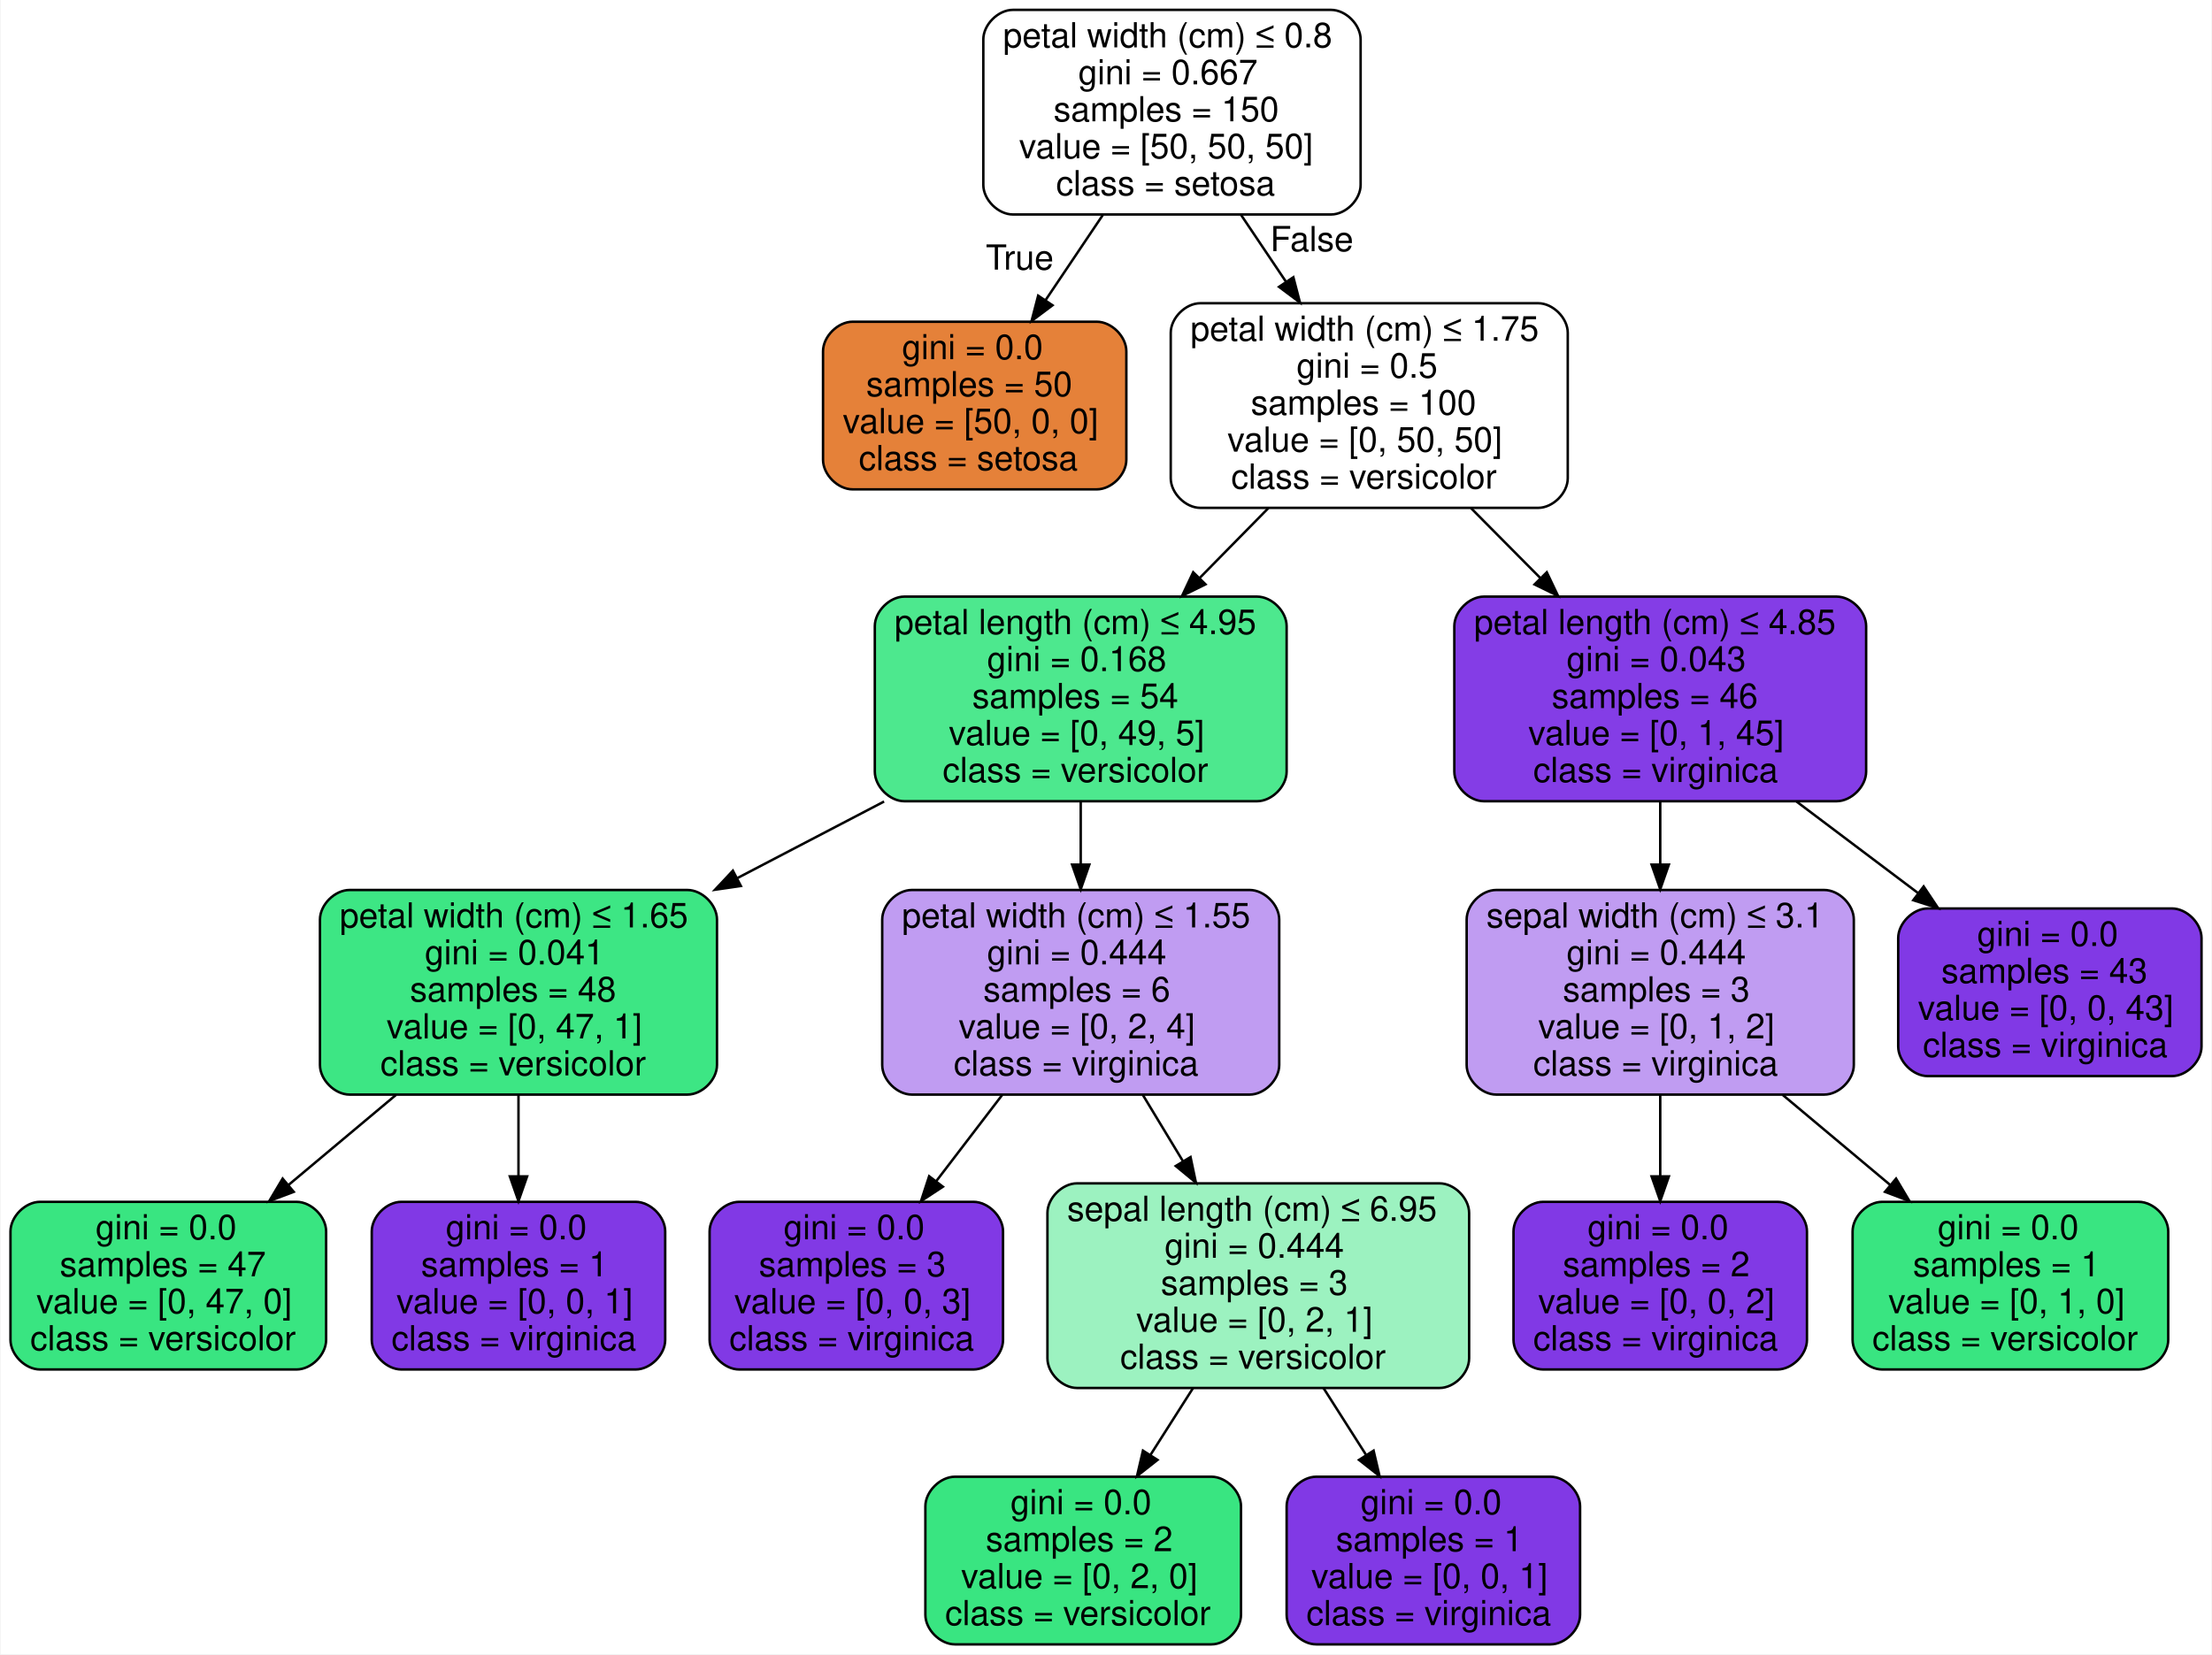
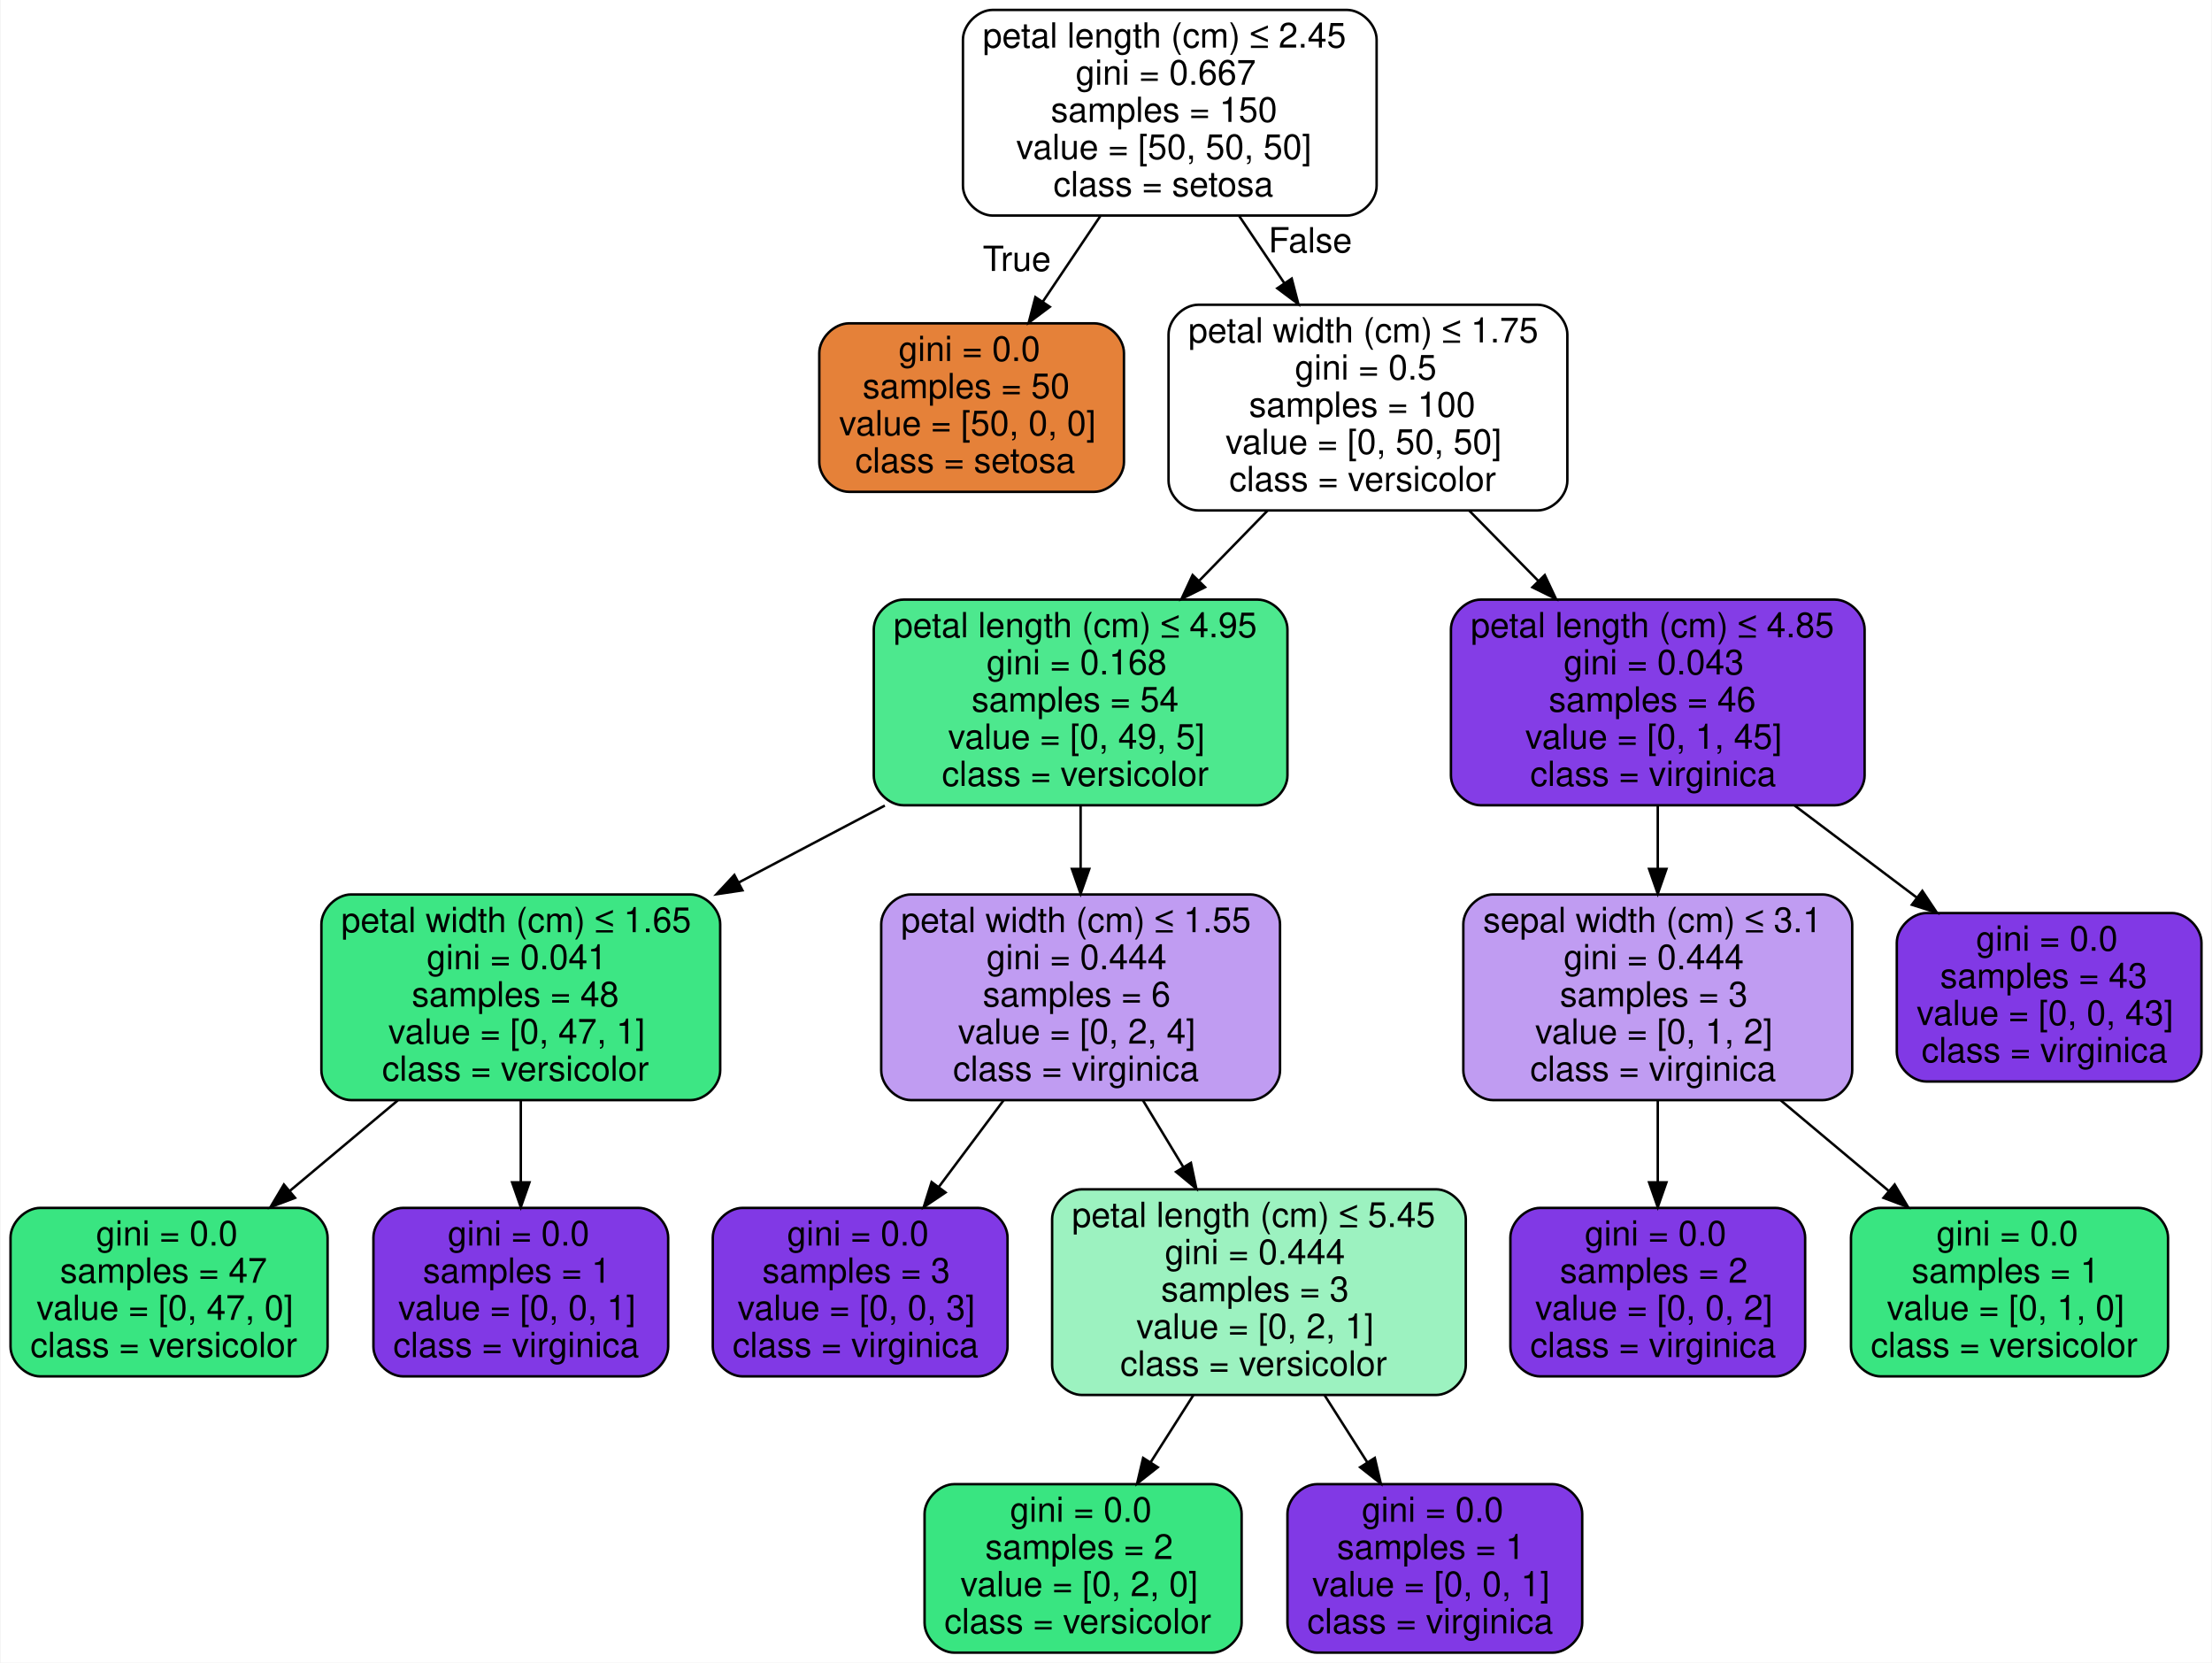
- <svg xmlns="http://www.w3.org/2000/svg" width="897pt" height="671pt" viewBox="0.00 0.00 896.50 671.00">
+ <svg xmlns="http://www.w3.org/2000/svg" width="893pt" height="671pt" viewBox="0.00 0.00 892.50 671.00">
  <g id="graph0" class="graph" transform="scale(1 1) rotate(0) translate(4 667)">
-     <polygon fill="#ffffff" stroke="transparent" points="-4,4 -4,-667 892.5,-667 892.5,4 -4,4" />
+     <polygon fill="#ffffff" stroke="transparent" points="-4,4 -4,-667 888.5,-667 888.5,4 -4,4" />
    <g id="node1" class="node">
-       <path fill="#ffffff" stroke="#000000" d="M535.5,-663C535.5,-663 406.5,-663 406.5,-663 400.5,-663 394.5,-657 394.5,-651 394.5,-651 394.5,-592 394.5,-592 394.5,-586 400.5,-580 406.5,-580 406.5,-580 535.5,-580 535.5,-580 541.5,-580 547.5,-586 547.5,-592 547.5,-592 547.5,-651 547.5,-651 547.5,-657 541.5,-663 535.5,-663" />
-       <text text-anchor="start" x="402.5" y="-647.8" font-family="Helvetica,sans-Serif" font-size="14.00" fill="#000000">petal width (cm) ≤ 0.8</text>
-       <text text-anchor="start" x="433" y="-632.8" font-family="Helvetica,sans-Serif" font-size="14.00" fill="#000000">gini = 0.667</text>
-       <text text-anchor="start" x="423" y="-617.8" font-family="Helvetica,sans-Serif" font-size="14.00" fill="#000000">samples = 150</text>
-       <text text-anchor="start" x="409" y="-602.8" font-family="Helvetica,sans-Serif" font-size="14.00" fill="#000000">value = [50, 50, 50]</text>
-       <text text-anchor="start" x="424" y="-587.8" font-family="Helvetica,sans-Serif" font-size="14.00" fill="#000000">class = setosa</text>
+       <path fill="#ffffff" stroke="#000000" d="M539.5,-663C539.5,-663 396.5,-663 396.5,-663 390.5,-663 384.5,-657 384.5,-651 384.5,-651 384.5,-592 384.5,-592 384.5,-586 390.5,-580 396.5,-580 396.5,-580 539.5,-580 539.5,-580 545.5,-580 551.5,-586 551.5,-592 551.5,-592 551.5,-651 551.5,-651 551.5,-657 545.5,-663 539.5,-663" />
+       <text text-anchor="start" x="392.5" y="-647.8" font-family="Helvetica,sans-Serif" font-size="14.00" fill="#000000">petal length (cm) ≤ 2.45</text>
+       <text text-anchor="start" x="430" y="-632.8" font-family="Helvetica,sans-Serif" font-size="14.00" fill="#000000">gini = 0.667</text>
+       <text text-anchor="start" x="420" y="-617.8" font-family="Helvetica,sans-Serif" font-size="14.00" fill="#000000">samples = 150</text>
+       <text text-anchor="start" x="406" y="-602.8" font-family="Helvetica,sans-Serif" font-size="14.00" fill="#000000">value = [50, 50, 50]</text>
+       <text text-anchor="start" x="421" y="-587.8" font-family="Helvetica,sans-Serif" font-size="14.00" fill="#000000">class = setosa</text>
    </g>
    <g id="node2" class="node">
-       <path fill="#e58139" stroke="#000000" d="M440.5,-536.5C440.5,-536.5 341.5,-536.5 341.5,-536.5 335.5,-536.5 329.5,-530.5 329.5,-524.5 329.5,-524.5 329.5,-480.5 329.5,-480.5 329.5,-474.5 335.5,-468.5 341.5,-468.5 341.5,-468.5 440.5,-468.5 440.5,-468.5 446.5,-468.5 452.5,-474.5 452.5,-480.5 452.5,-480.5 452.5,-524.5 452.5,-524.5 452.5,-530.5 446.5,-536.5 440.5,-536.5" />
-       <text text-anchor="start" x="361.5" y="-521.3" font-family="Helvetica,sans-Serif" font-size="14.00" fill="#000000">gini = 0.0</text>
-       <text text-anchor="start" x="347" y="-506.3" font-family="Helvetica,sans-Serif" font-size="14.00" fill="#000000">samples = 50</text>
-       <text text-anchor="start" x="337.5" y="-491.3" font-family="Helvetica,sans-Serif" font-size="14.00" fill="#000000">value = [50, 0, 0]</text>
-       <text text-anchor="start" x="344" y="-476.3" font-family="Helvetica,sans-Serif" font-size="14.00" fill="#000000">class = setosa</text>
+       <path fill="#e58139" stroke="#000000" d="M437.5,-536.5C437.5,-536.5 338.5,-536.5 338.5,-536.5 332.5,-536.5 326.5,-530.5 326.5,-524.5 326.5,-524.5 326.5,-480.5 326.5,-480.5 326.5,-474.5 332.5,-468.5 338.5,-468.5 338.5,-468.5 437.5,-468.5 437.5,-468.5 443.5,-468.5 449.5,-474.5 449.5,-480.5 449.5,-480.5 449.5,-524.5 449.5,-524.5 449.5,-530.5 443.5,-536.5 437.5,-536.5" />
+       <text text-anchor="start" x="358.5" y="-521.3" font-family="Helvetica,sans-Serif" font-size="14.00" fill="#000000">gini = 0.0</text>
+       <text text-anchor="start" x="344" y="-506.3" font-family="Helvetica,sans-Serif" font-size="14.00" fill="#000000">samples = 50</text>
+       <text text-anchor="start" x="334.5" y="-491.3" font-family="Helvetica,sans-Serif" font-size="14.00" fill="#000000">value = [50, 0, 0]</text>
+       <text text-anchor="start" x="341" y="-476.3" font-family="Helvetica,sans-Serif" font-size="14.00" fill="#000000">class = setosa</text>
    </g>
    <g id="edge1" class="edge">
-       <path fill="none" stroke="#000000" d="M443.02,-579.88C435.48,-568.664 427.311,-556.513 419.731,-545.237" />
-       <polygon fill="#000000" stroke="#000000" points="422.553,-543.161 414.069,-536.815 416.743,-547.067 422.553,-543.161" />
-       <text text-anchor="middle" x="409.261" y="-557.648" font-family="Helvetica,sans-Serif" font-size="14.00" fill="#000000">True</text>
+       <path fill="none" stroke="#000000" d="M440.02,-579.88C432.48,-568.664 424.311,-556.513 416.731,-545.237" />
+       <polygon fill="#000000" stroke="#000000" points="419.553,-543.161 411.069,-536.815 413.743,-547.067 419.553,-543.161" />
+       <text text-anchor="middle" x="406.261" y="-557.648" font-family="Helvetica,sans-Serif" font-size="14.00" fill="#000000">True</text>
    </g>
    <g id="node3" class="node">
-       <path fill="#ffffff" stroke="#000000" d="M619.5,-544C619.5,-544 482.5,-544 482.5,-544 476.5,-544 470.5,-538 470.5,-532 470.5,-532 470.5,-473 470.5,-473 470.5,-467 476.5,-461 482.5,-461 482.5,-461 619.5,-461 619.5,-461 625.5,-461 631.5,-467 631.5,-473 631.5,-473 631.5,-532 631.5,-532 631.5,-538 625.5,-544 619.5,-544" />
-       <text text-anchor="start" x="478.5" y="-528.8" font-family="Helvetica,sans-Serif" font-size="14.00" fill="#000000">petal width (cm) ≤ 1.75</text>
-       <text text-anchor="start" x="521.5" y="-513.8" font-family="Helvetica,sans-Serif" font-size="14.00" fill="#000000">gini = 0.5</text>
-       <text text-anchor="start" x="503" y="-498.8" font-family="Helvetica,sans-Serif" font-size="14.00" fill="#000000">samples = 100</text>
-       <text text-anchor="start" x="493.5" y="-483.8" font-family="Helvetica,sans-Serif" font-size="14.00" fill="#000000">value = [0, 50, 50]</text>
-       <text text-anchor="start" x="495" y="-468.8" font-family="Helvetica,sans-Serif" font-size="14.00" fill="#000000">class = versicolor</text>
+       <path fill="#ffffff" stroke="#000000" d="M616.5,-544C616.5,-544 479.5,-544 479.5,-544 473.5,-544 467.5,-538 467.5,-532 467.5,-532 467.5,-473 467.5,-473 467.5,-467 473.5,-461 479.5,-461 479.5,-461 616.5,-461 616.5,-461 622.5,-461 628.5,-467 628.5,-473 628.5,-473 628.5,-532 628.5,-532 628.5,-538 622.5,-544 616.5,-544" />
+       <text text-anchor="start" x="475.5" y="-528.8" font-family="Helvetica,sans-Serif" font-size="14.00" fill="#000000">petal width (cm) ≤ 1.75</text>
+       <text text-anchor="start" x="518.5" y="-513.8" font-family="Helvetica,sans-Serif" font-size="14.00" fill="#000000">gini = 0.5</text>
+       <text text-anchor="start" x="500" y="-498.8" font-family="Helvetica,sans-Serif" font-size="14.00" fill="#000000">samples = 100</text>
+       <text text-anchor="start" x="490.5" y="-483.8" font-family="Helvetica,sans-Serif" font-size="14.00" fill="#000000">value = [0, 50, 50]</text>
+       <text text-anchor="start" x="492" y="-468.8" font-family="Helvetica,sans-Serif" font-size="14.00" fill="#000000">class = versicolor</text>
    </g>
    <g id="edge2" class="edge">
-       <path fill="none" stroke="#000000" d="M498.98,-579.88C504.853,-571.143 511.107,-561.84 517.168,-552.825" />
-       <polygon fill="#000000" stroke="#000000" points="520.226,-554.55 522.9,-544.298 514.417,-550.644 520.226,-554.55" />
-       <text text-anchor="middle" x="527.708" y="-565.131" font-family="Helvetica,sans-Serif" font-size="14.00" fill="#000000">False</text>
+       <path fill="none" stroke="#000000" d="M495.98,-579.88C501.853,-571.143 508.107,-561.84 514.168,-552.825" />
+       <polygon fill="#000000" stroke="#000000" points="517.226,-554.55 519.9,-544.298 511.417,-550.644 517.226,-554.55" />
+       <text text-anchor="middle" x="524.708" y="-565.131" font-family="Helvetica,sans-Serif" font-size="14.00" fill="#000000">False</text>
    </g>
    <g id="node4" class="node">
-       <path fill="#4de88e" stroke="#000000" d="M505.5,-425C505.5,-425 362.5,-425 362.5,-425 356.5,-425 350.5,-419 350.5,-413 350.5,-413 350.5,-354 350.5,-354 350.5,-348 356.5,-342 362.5,-342 362.5,-342 505.5,-342 505.5,-342 511.5,-342 517.5,-348 517.5,-354 517.5,-354 517.5,-413 517.5,-413 517.5,-419 511.5,-425 505.5,-425" />
-       <text text-anchor="start" x="358.5" y="-409.8" font-family="Helvetica,sans-Serif" font-size="14.00" fill="#000000">petal length (cm) ≤ 4.95</text>
-       <text text-anchor="start" x="396" y="-394.8" font-family="Helvetica,sans-Serif" font-size="14.00" fill="#000000">gini = 0.168</text>
-       <text text-anchor="start" x="390" y="-379.8" font-family="Helvetica,sans-Serif" font-size="14.00" fill="#000000">samples = 54</text>
-       <text text-anchor="start" x="380.5" y="-364.8" font-family="Helvetica,sans-Serif" font-size="14.00" fill="#000000">value = [0, 49, 5]</text>
-       <text text-anchor="start" x="378" y="-349.8" font-family="Helvetica,sans-Serif" font-size="14.00" fill="#000000">class = versicolor</text>
+       <path fill="#4de88e" stroke="#000000" d="M503.5,-425C503.5,-425 360.5,-425 360.5,-425 354.5,-425 348.5,-419 348.5,-413 348.5,-413 348.5,-354 348.5,-354 348.5,-348 354.5,-342 360.5,-342 360.5,-342 503.5,-342 503.5,-342 509.5,-342 515.5,-348 515.5,-354 515.5,-354 515.5,-413 515.5,-413 515.5,-419 509.5,-425 503.5,-425" />
+       <text text-anchor="start" x="356.5" y="-409.8" font-family="Helvetica,sans-Serif" font-size="14.00" fill="#000000">petal length (cm) ≤ 4.95</text>
+       <text text-anchor="start" x="394" y="-394.8" font-family="Helvetica,sans-Serif" font-size="14.00" fill="#000000">gini = 0.168</text>
+       <text text-anchor="start" x="388" y="-379.8" font-family="Helvetica,sans-Serif" font-size="14.00" fill="#000000">samples = 54</text>
+       <text text-anchor="start" x="378.5" y="-364.8" font-family="Helvetica,sans-Serif" font-size="14.00" fill="#000000">value = [0, 49, 5]</text>
+       <text text-anchor="start" x="376" y="-349.8" font-family="Helvetica,sans-Serif" font-size="14.00" fill="#000000">class = versicolor</text>
    </g>
    <g id="edge3" class="edge">
-       <path fill="none" stroke="#000000" d="M510.079,-460.88C501.047,-451.693 491.399,-441.88 482.111,-432.434" />
-       <polygon fill="#000000" stroke="#000000" points="484.602,-429.975 475.096,-425.298 479.611,-434.883 484.602,-429.975" />
+       <path fill="none" stroke="#000000" d="M507.429,-460.88C498.562,-451.783 489.096,-442.072 479.971,-432.712" />
+       <polygon fill="#000000" stroke="#000000" points="482.231,-430.016 472.744,-425.298 477.218,-434.902 482.231,-430.016" />
    </g>
    <g id="node13" class="node">
-       <path fill="#843de6" stroke="#000000" d="M740.5,-425C740.5,-425 597.5,-425 597.5,-425 591.5,-425 585.5,-419 585.5,-413 585.5,-413 585.5,-354 585.5,-354 585.5,-348 591.5,-342 597.5,-342 597.5,-342 740.5,-342 740.5,-342 746.5,-342 752.5,-348 752.5,-354 752.5,-354 752.5,-413 752.5,-413 752.5,-419 746.5,-425 740.5,-425" />
-       <text text-anchor="start" x="593.5" y="-409.8" font-family="Helvetica,sans-Serif" font-size="14.00" fill="#000000">petal length (cm) ≤ 4.85</text>
-       <text text-anchor="start" x="631" y="-394.8" font-family="Helvetica,sans-Serif" font-size="14.00" fill="#000000">gini = 0.043</text>
-       <text text-anchor="start" x="625" y="-379.8" font-family="Helvetica,sans-Serif" font-size="14.00" fill="#000000">samples = 46</text>
-       <text text-anchor="start" x="615.5" y="-364.8" font-family="Helvetica,sans-Serif" font-size="14.00" fill="#000000">value = [0, 1, 45]</text>
-       <text text-anchor="start" x="617.5" y="-349.8" font-family="Helvetica,sans-Serif" font-size="14.00" fill="#000000">class = virginica</text>
+       <path fill="#843de6" stroke="#000000" d="M736.5,-425C736.5,-425 593.5,-425 593.5,-425 587.5,-425 581.5,-419 581.5,-413 581.5,-413 581.5,-354 581.5,-354 581.5,-348 587.5,-342 593.5,-342 593.5,-342 736.5,-342 736.5,-342 742.5,-342 748.5,-348 748.5,-354 748.5,-354 748.5,-413 748.5,-413 748.5,-419 742.5,-425 736.5,-425" />
+       <text text-anchor="start" x="589.5" y="-409.8" font-family="Helvetica,sans-Serif" font-size="14.00" fill="#000000">petal length (cm) ≤ 4.85</text>
+       <text text-anchor="start" x="627" y="-394.8" font-family="Helvetica,sans-Serif" font-size="14.00" fill="#000000">gini = 0.043</text>
+       <text text-anchor="start" x="621" y="-379.8" font-family="Helvetica,sans-Serif" font-size="14.00" fill="#000000">samples = 46</text>
+       <text text-anchor="start" x="611.5" y="-364.8" font-family="Helvetica,sans-Serif" font-size="14.00" fill="#000000">value = [0, 1, 45]</text>
+       <text text-anchor="start" x="613.5" y="-349.8" font-family="Helvetica,sans-Serif" font-size="14.00" fill="#000000">class = virginica</text>
    </g>
    <g id="edge12" class="edge">
-       <path fill="none" stroke="#000000" d="M592.271,-460.88C601.38,-451.693 611.111,-441.88 620.478,-432.434" />
-       <polygon fill="#000000" stroke="#000000" points="622.997,-434.863 627.553,-425.298 618.027,-429.935 622.997,-434.863" />
+       <path fill="none" stroke="#000000" d="M588.921,-460.88C597.953,-451.693 607.601,-441.88 616.889,-432.434" />
+       <polygon fill="#000000" stroke="#000000" points="619.389,-434.883 623.904,-425.298 614.398,-429.975 619.389,-434.883" />
    </g>
    <g id="node5" class="node">
      <path fill="#3de684" stroke="#000000" d="M274.5,-306C274.5,-306 137.5,-306 137.5,-306 131.5,-306 125.5,-300 125.5,-294 125.5,-294 125.5,-235 125.5,-235 125.5,-229 131.5,-223 137.5,-223 137.5,-223 274.5,-223 274.5,-223 280.5,-223 286.5,-229 286.5,-235 286.5,-235 286.5,-294 286.5,-294 286.5,-300 280.5,-306 274.5,-306" />
      <text text-anchor="start" x="133.5" y="-290.8" font-family="Helvetica,sans-Serif" font-size="14.00" fill="#000000">petal width (cm) ≤ 1.65</text>
      <text text-anchor="start" x="168" y="-275.8" font-family="Helvetica,sans-Serif" font-size="14.00" fill="#000000">gini = 0.041</text>
      <text text-anchor="start" x="162" y="-260.8" font-family="Helvetica,sans-Serif" font-size="14.00" fill="#000000">samples = 48</text>
      <text text-anchor="start" x="152.5" y="-245.8" font-family="Helvetica,sans-Serif" font-size="14.00" fill="#000000">value = [0, 47, 1]</text>
      <text text-anchor="start" x="150" y="-230.8" font-family="Helvetica,sans-Serif" font-size="14.00" fill="#000000">class = versicolor</text>
    </g>
    <g id="edge4" class="edge">
-       <path fill="none" stroke="#000000" d="M354.257,-341.88C334.991,-331.824 314.287,-321.018 294.641,-310.764" />
-       <polygon fill="#000000" stroke="#000000" points="296.183,-307.621 285.698,-306.097 292.944,-313.827 296.183,-307.621" />
+       <path fill="none" stroke="#000000" d="M352.956,-341.88C333.86,-331.824 313.337,-321.018 293.864,-310.764" />
+       <polygon fill="#000000" stroke="#000000" points="295.478,-307.659 284.999,-306.097 292.217,-313.853 295.478,-307.659" />
    </g>
    <g id="node8" class="node">
-       <path fill="#c09cf2" stroke="#000000" d="M502.5,-306C502.5,-306 365.5,-306 365.5,-306 359.5,-306 353.5,-300 353.5,-294 353.5,-294 353.5,-235 353.5,-235 353.5,-229 359.5,-223 365.5,-223 365.5,-223 502.5,-223 502.5,-223 508.5,-223 514.5,-229 514.5,-235 514.5,-235 514.5,-294 514.5,-294 514.5,-300 508.5,-306 502.5,-306" />
-       <text text-anchor="start" x="361.5" y="-290.8" font-family="Helvetica,sans-Serif" font-size="14.00" fill="#000000">petal width (cm) ≤ 1.55</text>
-       <text text-anchor="start" x="396" y="-275.8" font-family="Helvetica,sans-Serif" font-size="14.00" fill="#000000">gini = 0.444</text>
-       <text text-anchor="start" x="394.5" y="-260.8" font-family="Helvetica,sans-Serif" font-size="14.00" fill="#000000">samples = 6</text>
-       <text text-anchor="start" x="384.5" y="-245.8" font-family="Helvetica,sans-Serif" font-size="14.00" fill="#000000">value = [0, 2, 4]</text>
-       <text text-anchor="start" x="382.5" y="-230.8" font-family="Helvetica,sans-Serif" font-size="14.00" fill="#000000">class = virginica</text>
+       <path fill="#c09cf2" stroke="#000000" d="M500.5,-306C500.5,-306 363.5,-306 363.5,-306 357.5,-306 351.5,-300 351.5,-294 351.5,-294 351.5,-235 351.5,-235 351.5,-229 357.5,-223 363.5,-223 363.5,-223 500.5,-223 500.5,-223 506.5,-223 512.5,-229 512.5,-235 512.5,-235 512.5,-294 512.5,-294 512.5,-300 506.5,-306 500.5,-306" />
+       <text text-anchor="start" x="359.5" y="-290.8" font-family="Helvetica,sans-Serif" font-size="14.00" fill="#000000">petal width (cm) ≤ 1.55</text>
+       <text text-anchor="start" x="394" y="-275.8" font-family="Helvetica,sans-Serif" font-size="14.00" fill="#000000">gini = 0.444</text>
+       <text text-anchor="start" x="392.5" y="-260.8" font-family="Helvetica,sans-Serif" font-size="14.00" fill="#000000">samples = 6</text>
+       <text text-anchor="start" x="382.5" y="-245.8" font-family="Helvetica,sans-Serif" font-size="14.00" fill="#000000">value = [0, 2, 4]</text>
+       <text text-anchor="start" x="380.5" y="-230.8" font-family="Helvetica,sans-Serif" font-size="14.00" fill="#000000">class = virginica</text>
    </g>
    <g id="edge7" class="edge">
-       <path fill="none" stroke="#000000" d="M434,-341.88C434,-333.684 434,-324.989 434,-316.501" />
-       <polygon fill="#000000" stroke="#000000" points="437.5,-316.298 434,-306.298 430.5,-316.298 437.5,-316.298" />
+       <path fill="none" stroke="#000000" d="M432,-341.88C432,-333.684 432,-324.989 432,-316.501" />
+       <polygon fill="#000000" stroke="#000000" points="435.5,-316.298 432,-306.298 428.5,-316.298 435.5,-316.298" />
    </g>
    <g id="node6" class="node">
      <path fill="#39e581" stroke="#000000" d="M116,-179.5C116,-179.5 12,-179.5 12,-179.5 6,-179.5 0,-173.5 0,-167.5 0,-167.5 0,-123.5 0,-123.5 0,-117.5 6,-111.5 12,-111.5 12,-111.5 116,-111.5 116,-111.5 122,-111.5 128,-117.5 128,-123.5 128,-123.5 128,-167.5 128,-167.5 128,-173.5 122,-179.5 116,-179.5" />
      <text text-anchor="start" x="34.5" y="-164.3" font-family="Helvetica,sans-Serif" font-size="14.00" fill="#000000">gini = 0.0</text>
      <text text-anchor="start" x="20" y="-149.3" font-family="Helvetica,sans-Serif" font-size="14.00" fill="#000000">samples = 47</text>
      <text text-anchor="start" x="10.5" y="-134.3" font-family="Helvetica,sans-Serif" font-size="14.00" fill="#000000">value = [0, 47, 0]</text>
      <text text-anchor="start" x="8" y="-119.3" font-family="Helvetica,sans-Serif" font-size="14.00" fill="#000000">class = versicolor</text>
    </g>
    <g id="edge5" class="edge">
      <path fill="none" stroke="#000000" d="M156.335,-222.88C142.164,-211.004 126.743,-198.08 112.634,-186.257" />
      <polygon fill="#000000" stroke="#000000" points="114.86,-183.555 104.947,-179.815 110.364,-188.921 114.86,-183.555" />
    </g>
    <g id="node7" class="node">
      <path fill="#8139e5" stroke="#000000" d="M253.5,-179.5C253.5,-179.5 158.5,-179.5 158.5,-179.5 152.5,-179.5 146.5,-173.5 146.5,-167.5 146.5,-167.5 146.5,-123.5 146.5,-123.5 146.5,-117.5 152.5,-111.5 158.5,-111.5 158.5,-111.5 253.5,-111.5 253.5,-111.5 259.5,-111.5 265.5,-117.5 265.5,-123.5 265.5,-123.5 265.5,-167.5 265.5,-167.5 265.5,-173.5 259.5,-179.5 253.5,-179.5" />
      <text text-anchor="start" x="176.5" y="-164.3" font-family="Helvetica,sans-Serif" font-size="14.00" fill="#000000">gini = 0.0</text>
      <text text-anchor="start" x="166.5" y="-149.3" font-family="Helvetica,sans-Serif" font-size="14.00" fill="#000000">samples = 1</text>
      <text text-anchor="start" x="156.5" y="-134.3" font-family="Helvetica,sans-Serif" font-size="14.00" fill="#000000">value = [0, 0, 1]</text>
      <text text-anchor="start" x="154.5" y="-119.3" font-family="Helvetica,sans-Serif" font-size="14.00" fill="#000000">class = virginica</text>
    </g>
    <g id="edge6" class="edge">
      <path fill="none" stroke="#000000" d="M206,-222.88C206,-212.213 206,-200.702 206,-189.901" />
      <polygon fill="#000000" stroke="#000000" points="209.5,-189.815 206,-179.815 202.5,-189.815 209.5,-189.815" />
    </g>
    <g id="node9" class="node">
      <path fill="#8139e5" stroke="#000000" d="M390.5,-179.5C390.5,-179.5 295.5,-179.5 295.5,-179.5 289.5,-179.5 283.5,-173.5 283.5,-167.5 283.5,-167.5 283.5,-123.5 283.5,-123.5 283.5,-117.5 289.5,-111.5 295.5,-111.5 295.5,-111.5 390.5,-111.5 390.5,-111.5 396.5,-111.5 402.5,-117.5 402.5,-123.5 402.5,-123.5 402.5,-167.5 402.5,-167.5 402.5,-173.5 396.5,-179.5 390.5,-179.5" />
      <text text-anchor="start" x="313.5" y="-164.3" font-family="Helvetica,sans-Serif" font-size="14.00" fill="#000000">gini = 0.0</text>
      <text text-anchor="start" x="303.5" y="-149.3" font-family="Helvetica,sans-Serif" font-size="14.00" fill="#000000">samples = 3</text>
      <text text-anchor="start" x="293.5" y="-134.3" font-family="Helvetica,sans-Serif" font-size="14.00" fill="#000000">value = [0, 0, 3]</text>
      <text text-anchor="start" x="291.5" y="-119.3" font-family="Helvetica,sans-Serif" font-size="14.00" fill="#000000">class = virginica</text>
    </g>
    <g id="edge8" class="edge">
-       <path fill="none" stroke="#000000" d="M402.173,-222.88C393.512,-211.554 384.122,-199.275 375.428,-187.906" />
-       <polygon fill="#000000" stroke="#000000" points="378.096,-185.632 369.241,-179.815 372.535,-189.885 378.096,-185.632" />
+       <path fill="none" stroke="#000000" d="M400.872,-222.88C392.401,-211.554 383.218,-199.275 374.715,-187.906" />
+       <polygon fill="#000000" stroke="#000000" points="377.456,-185.727 368.664,-179.815 371.851,-189.919 377.456,-185.727" />
    </g>
    <g id="node10" class="node">
-       <path fill="#9cf2c0" stroke="#000000" d="M579.5,-187C579.5,-187 432.5,-187 432.5,-187 426.5,-187 420.5,-181 420.5,-175 420.5,-175 420.5,-116 420.5,-116 420.5,-110 426.5,-104 432.5,-104 432.5,-104 579.5,-104 579.5,-104 585.5,-104 591.5,-110 591.5,-116 591.5,-116 591.5,-175 591.5,-175 591.5,-181 585.5,-187 579.5,-187" />
-       <text text-anchor="start" x="428.5" y="-171.8" font-family="Helvetica,sans-Serif" font-size="14.00" fill="#000000">sepal length (cm) ≤ 6.95</text>
-       <text text-anchor="start" x="468" y="-156.8" font-family="Helvetica,sans-Serif" font-size="14.00" fill="#000000">gini = 0.444</text>
-       <text text-anchor="start" x="466.5" y="-141.8" font-family="Helvetica,sans-Serif" font-size="14.00" fill="#000000">samples = 3</text>
-       <text text-anchor="start" x="456.5" y="-126.8" font-family="Helvetica,sans-Serif" font-size="14.00" fill="#000000">value = [0, 2, 1]</text>
-       <text text-anchor="start" x="450" y="-111.8" font-family="Helvetica,sans-Serif" font-size="14.00" fill="#000000">class = versicolor</text>
+       <path fill="#9cf2c0" stroke="#000000" d="M575.5,-187C575.5,-187 432.5,-187 432.5,-187 426.5,-187 420.5,-181 420.5,-175 420.5,-175 420.5,-116 420.5,-116 420.5,-110 426.5,-104 432.5,-104 432.5,-104 575.5,-104 575.5,-104 581.5,-104 587.5,-110 587.5,-116 587.5,-116 587.5,-175 587.5,-175 587.5,-181 581.5,-187 575.5,-187" />
+       <text text-anchor="start" x="428.5" y="-171.8" font-family="Helvetica,sans-Serif" font-size="14.00" fill="#000000">petal length (cm) ≤ 5.45</text>
+       <text text-anchor="start" x="466" y="-156.8" font-family="Helvetica,sans-Serif" font-size="14.00" fill="#000000">gini = 0.444</text>
+       <text text-anchor="start" x="464.5" y="-141.8" font-family="Helvetica,sans-Serif" font-size="14.00" fill="#000000">samples = 3</text>
+       <text text-anchor="start" x="454.5" y="-126.8" font-family="Helvetica,sans-Serif" font-size="14.00" fill="#000000">value = [0, 2, 1]</text>
+       <text text-anchor="start" x="448" y="-111.8" font-family="Helvetica,sans-Serif" font-size="14.00" fill="#000000">class = versicolor</text>
    </g>
    <g id="edge9" class="edge">
-       <path fill="none" stroke="#000000" d="M459.182,-222.88C464.413,-214.233 469.981,-205.032 475.382,-196.104" />
-       <polygon fill="#000000" stroke="#000000" points="478.528,-197.666 480.71,-187.298 472.539,-194.042 478.528,-197.666" />
+       <path fill="none" stroke="#000000" d="M457.182,-222.88C462.413,-214.233 467.981,-205.032 473.382,-196.104" />
+       <polygon fill="#000000" stroke="#000000" points="476.528,-197.666 478.71,-187.298 470.539,-194.042 476.528,-197.666" />
    </g>
    <g id="node11" class="node">
-       <path fill="#39e581" stroke="#000000" d="M487,-68C487,-68 383,-68 383,-68 377,-68 371,-62 371,-56 371,-56 371,-12 371,-12 371,-6 377,0 383,0 383,0 487,0 487,0 493,0 499,-6 499,-12 499,-12 499,-56 499,-56 499,-62 493,-68 487,-68" />
-       <text text-anchor="start" x="405.5" y="-52.8" font-family="Helvetica,sans-Serif" font-size="14.00" fill="#000000">gini = 0.0</text>
-       <text text-anchor="start" x="395.5" y="-37.8" font-family="Helvetica,sans-Serif" font-size="14.00" fill="#000000">samples = 2</text>
-       <text text-anchor="start" x="385.5" y="-22.8" font-family="Helvetica,sans-Serif" font-size="14.00" fill="#000000">value = [0, 2, 0]</text>
-       <text text-anchor="start" x="379" y="-7.8" font-family="Helvetica,sans-Serif" font-size="14.00" fill="#000000">class = versicolor</text>
+       <path fill="#39e581" stroke="#000000" d="M485,-68C485,-68 381,-68 381,-68 375,-68 369,-62 369,-56 369,-56 369,-12 369,-12 369,-6 375,0 381,0 381,0 485,0 485,0 491,0 497,-6 497,-12 497,-12 497,-56 497,-56 497,-62 491,-68 485,-68" />
+       <text text-anchor="start" x="403.5" y="-52.8" font-family="Helvetica,sans-Serif" font-size="14.00" fill="#000000">gini = 0.0</text>
+       <text text-anchor="start" x="393.5" y="-37.8" font-family="Helvetica,sans-Serif" font-size="14.00" fill="#000000">samples = 2</text>
+       <text text-anchor="start" x="383.5" y="-22.8" font-family="Helvetica,sans-Serif" font-size="14.00" fill="#000000">value = [0, 2, 0]</text>
+       <text text-anchor="start" x="377" y="-7.8" font-family="Helvetica,sans-Serif" font-size="14.00" fill="#000000">class = versicolor</text>
    </g>
    <g id="edge10" class="edge">
-       <path fill="none" stroke="#000000" d="M479.562,-103.981C473.944,-95.159 468.001,-85.826 462.35,-76.951" />
-       <polygon fill="#000000" stroke="#000000" points="465.142,-74.819 456.818,-68.264 459.237,-78.579 465.142,-74.819" />
+       <path fill="none" stroke="#000000" d="M477.562,-103.981C471.944,-95.159 466.001,-85.826 460.35,-76.951" />
+       <polygon fill="#000000" stroke="#000000" points="463.142,-74.819 454.818,-68.264 457.237,-78.579 463.142,-74.819" />
    </g>
    <g id="node12" class="node">
-       <path fill="#8139e5" stroke="#000000" d="M624.5,-68C624.5,-68 529.5,-68 529.5,-68 523.5,-68 517.5,-62 517.5,-56 517.5,-56 517.5,-12 517.5,-12 517.5,-6 523.5,0 529.5,0 529.5,0 624.5,0 624.5,0 630.5,0 636.5,-6 636.5,-12 636.5,-12 636.5,-56 636.5,-56 636.5,-62 630.5,-68 624.5,-68" />
-       <text text-anchor="start" x="547.5" y="-52.8" font-family="Helvetica,sans-Serif" font-size="14.00" fill="#000000">gini = 0.0</text>
-       <text text-anchor="start" x="537.5" y="-37.8" font-family="Helvetica,sans-Serif" font-size="14.00" fill="#000000">samples = 1</text>
-       <text text-anchor="start" x="527.5" y="-22.8" font-family="Helvetica,sans-Serif" font-size="14.00" fill="#000000">value = [0, 0, 1]</text>
-       <text text-anchor="start" x="525.5" y="-7.8" font-family="Helvetica,sans-Serif" font-size="14.00" fill="#000000">class = virginica</text>
+       <path fill="#8139e5" stroke="#000000" d="M622.5,-68C622.5,-68 527.5,-68 527.5,-68 521.5,-68 515.5,-62 515.5,-56 515.5,-56 515.5,-12 515.5,-12 515.5,-6 521.5,0 527.5,0 527.5,0 622.5,0 622.5,0 628.5,0 634.5,-6 634.5,-12 634.5,-12 634.5,-56 634.5,-56 634.5,-62 628.5,-68 622.5,-68" />
+       <text text-anchor="start" x="545.5" y="-52.8" font-family="Helvetica,sans-Serif" font-size="14.00" fill="#000000">gini = 0.0</text>
+       <text text-anchor="start" x="535.5" y="-37.8" font-family="Helvetica,sans-Serif" font-size="14.00" fill="#000000">samples = 1</text>
+       <text text-anchor="start" x="525.5" y="-22.8" font-family="Helvetica,sans-Serif" font-size="14.00" fill="#000000">value = [0, 0, 1]</text>
+       <text text-anchor="start" x="523.5" y="-7.8" font-family="Helvetica,sans-Serif" font-size="14.00" fill="#000000">class = virginica</text>
    </g>
    <g id="edge11" class="edge">
-       <path fill="none" stroke="#000000" d="M532.438,-103.981C538.056,-95.159 543.999,-85.826 549.65,-76.951" />
-       <polygon fill="#000000" stroke="#000000" points="552.763,-78.579 555.182,-68.264 546.858,-74.819 552.763,-78.579" />
+       <path fill="none" stroke="#000000" d="M530.438,-103.981C536.056,-95.159 541.999,-85.826 547.65,-76.951" />
+       <polygon fill="#000000" stroke="#000000" points="550.763,-78.579 553.182,-68.264 544.858,-74.819 550.763,-78.579" />
    </g>
    <g id="node14" class="node">
-       <path fill="#c09cf2" stroke="#000000" d="M735.5,-306C735.5,-306 602.5,-306 602.5,-306 596.5,-306 590.5,-300 590.5,-294 590.5,-294 590.5,-235 590.5,-235 590.5,-229 596.5,-223 602.5,-223 602.5,-223 735.5,-223 735.5,-223 741.5,-223 747.5,-229 747.5,-235 747.5,-235 747.5,-294 747.5,-294 747.5,-300 741.5,-306 735.5,-306" />
-       <text text-anchor="start" x="598.5" y="-290.8" font-family="Helvetica,sans-Serif" font-size="14.00" fill="#000000">sepal width (cm) ≤ 3.1</text>
-       <text text-anchor="start" x="631" y="-275.8" font-family="Helvetica,sans-Serif" font-size="14.00" fill="#000000">gini = 0.444</text>
-       <text text-anchor="start" x="629.5" y="-260.8" font-family="Helvetica,sans-Serif" font-size="14.00" fill="#000000">samples = 3</text>
-       <text text-anchor="start" x="619.5" y="-245.8" font-family="Helvetica,sans-Serif" font-size="14.00" fill="#000000">value = [0, 1, 2]</text>
-       <text text-anchor="start" x="617.5" y="-230.8" font-family="Helvetica,sans-Serif" font-size="14.00" fill="#000000">class = virginica</text>
+       <path fill="#c09cf2" stroke="#000000" d="M731.5,-306C731.5,-306 598.5,-306 598.5,-306 592.5,-306 586.5,-300 586.5,-294 586.5,-294 586.5,-235 586.5,-235 586.5,-229 592.5,-223 598.5,-223 598.5,-223 731.5,-223 731.5,-223 737.5,-223 743.5,-229 743.5,-235 743.5,-235 743.5,-294 743.5,-294 743.5,-300 737.5,-306 731.5,-306" />
+       <text text-anchor="start" x="594.5" y="-290.8" font-family="Helvetica,sans-Serif" font-size="14.00" fill="#000000">sepal width (cm) ≤ 3.1</text>
+       <text text-anchor="start" x="627" y="-275.8" font-family="Helvetica,sans-Serif" font-size="14.00" fill="#000000">gini = 0.444</text>
+       <text text-anchor="start" x="625.5" y="-260.8" font-family="Helvetica,sans-Serif" font-size="14.00" fill="#000000">samples = 3</text>
+       <text text-anchor="start" x="615.5" y="-245.8" font-family="Helvetica,sans-Serif" font-size="14.00" fill="#000000">value = [0, 1, 2]</text>
+       <text text-anchor="start" x="613.5" y="-230.8" font-family="Helvetica,sans-Serif" font-size="14.00" fill="#000000">class = virginica</text>
    </g>
    <g id="edge13" class="edge">
-       <path fill="none" stroke="#000000" d="M669,-341.88C669,-333.684 669,-324.989 669,-316.501" />
-       <polygon fill="#000000" stroke="#000000" points="672.5,-316.298 669,-306.298 665.5,-316.298 672.5,-316.298" />
+       <path fill="none" stroke="#000000" d="M665,-341.88C665,-333.684 665,-324.989 665,-316.501" />
+       <polygon fill="#000000" stroke="#000000" points="668.5,-316.298 665,-306.298 661.5,-316.298 668.5,-316.298" />
    </g>
    <g id="node17" class="node">
-       <path fill="#8139e5" stroke="#000000" d="M876.5,-298.5C876.5,-298.5 777.5,-298.5 777.5,-298.5 771.5,-298.5 765.5,-292.5 765.5,-286.5 765.5,-286.5 765.5,-242.5 765.5,-242.5 765.5,-236.5 771.5,-230.5 777.5,-230.5 777.5,-230.5 876.5,-230.5 876.5,-230.5 882.5,-230.5 888.5,-236.5 888.5,-242.5 888.5,-242.5 888.5,-286.5 888.5,-286.5 888.5,-292.5 882.5,-298.5 876.5,-298.5" />
-       <text text-anchor="start" x="797.5" y="-283.3" font-family="Helvetica,sans-Serif" font-size="14.00" fill="#000000">gini = 0.0</text>
-       <text text-anchor="start" x="783" y="-268.3" font-family="Helvetica,sans-Serif" font-size="14.00" fill="#000000">samples = 43</text>
-       <text text-anchor="start" x="773.5" y="-253.3" font-family="Helvetica,sans-Serif" font-size="14.00" fill="#000000">value = [0, 0, 43]</text>
-       <text text-anchor="start" x="775.5" y="-238.3" font-family="Helvetica,sans-Serif" font-size="14.00" fill="#000000">class = virginica</text>
+       <path fill="#8139e5" stroke="#000000" d="M872.5,-298.5C872.5,-298.5 773.5,-298.5 773.5,-298.5 767.5,-298.5 761.5,-292.5 761.5,-286.5 761.5,-286.5 761.5,-242.5 761.5,-242.5 761.5,-236.5 767.5,-230.5 773.5,-230.5 773.5,-230.5 872.5,-230.5 872.5,-230.5 878.5,-230.5 884.5,-236.5 884.5,-242.5 884.5,-242.5 884.5,-286.5 884.5,-286.5 884.5,-292.5 878.5,-298.5 872.5,-298.5" />
+       <text text-anchor="start" x="793.5" y="-283.3" font-family="Helvetica,sans-Serif" font-size="14.00" fill="#000000">gini = 0.0</text>
+       <text text-anchor="start" x="779" y="-268.3" font-family="Helvetica,sans-Serif" font-size="14.00" fill="#000000">samples = 43</text>
+       <text text-anchor="start" x="769.5" y="-253.3" font-family="Helvetica,sans-Serif" font-size="14.00" fill="#000000">value = [0, 0, 43]</text>
+       <text text-anchor="start" x="771.5" y="-238.3" font-family="Helvetica,sans-Serif" font-size="14.00" fill="#000000">class = virginica</text>
    </g>
    <g id="edge16" class="edge">
-       <path fill="none" stroke="#000000" d="M724.261,-341.88C740.25,-329.837 757.67,-316.717 773.547,-304.759" />
-       <polygon fill="#000000" stroke="#000000" points="775.812,-307.435 781.694,-298.623 771.6,-301.844 775.812,-307.435" />
+       <path fill="none" stroke="#000000" d="M720.261,-341.88C736.25,-329.837 753.67,-316.717 769.547,-304.759" />
+       <polygon fill="#000000" stroke="#000000" points="771.812,-307.435 777.694,-298.623 767.6,-301.844 771.812,-307.435" />
    </g>
    <g id="node15" class="node">
-       <path fill="#8139e5" stroke="#000000" d="M716.5,-179.5C716.5,-179.5 621.5,-179.5 621.5,-179.5 615.5,-179.5 609.5,-173.5 609.5,-167.5 609.5,-167.5 609.5,-123.5 609.5,-123.5 609.5,-117.5 615.5,-111.5 621.5,-111.5 621.5,-111.5 716.5,-111.5 716.5,-111.5 722.5,-111.5 728.5,-117.5 728.5,-123.5 728.5,-123.5 728.5,-167.5 728.5,-167.5 728.5,-173.5 722.5,-179.5 716.5,-179.5" />
-       <text text-anchor="start" x="639.5" y="-164.3" font-family="Helvetica,sans-Serif" font-size="14.00" fill="#000000">gini = 0.0</text>
-       <text text-anchor="start" x="629.5" y="-149.3" font-family="Helvetica,sans-Serif" font-size="14.00" fill="#000000">samples = 2</text>
-       <text text-anchor="start" x="619.5" y="-134.3" font-family="Helvetica,sans-Serif" font-size="14.00" fill="#000000">value = [0, 0, 2]</text>
-       <text text-anchor="start" x="617.5" y="-119.3" font-family="Helvetica,sans-Serif" font-size="14.00" fill="#000000">class = virginica</text>
+       <path fill="#8139e5" stroke="#000000" d="M712.5,-179.5C712.5,-179.5 617.5,-179.5 617.5,-179.5 611.5,-179.5 605.5,-173.5 605.5,-167.5 605.5,-167.5 605.5,-123.5 605.5,-123.5 605.5,-117.5 611.5,-111.5 617.5,-111.5 617.5,-111.5 712.5,-111.5 712.5,-111.5 718.5,-111.5 724.5,-117.5 724.5,-123.5 724.5,-123.5 724.5,-167.5 724.5,-167.5 724.5,-173.5 718.5,-179.5 712.5,-179.5" />
+       <text text-anchor="start" x="635.5" y="-164.3" font-family="Helvetica,sans-Serif" font-size="14.00" fill="#000000">gini = 0.0</text>
+       <text text-anchor="start" x="625.5" y="-149.3" font-family="Helvetica,sans-Serif" font-size="14.00" fill="#000000">samples = 2</text>
+       <text text-anchor="start" x="615.5" y="-134.3" font-family="Helvetica,sans-Serif" font-size="14.00" fill="#000000">value = [0, 0, 2]</text>
+       <text text-anchor="start" x="613.5" y="-119.3" font-family="Helvetica,sans-Serif" font-size="14.00" fill="#000000">class = virginica</text>
    </g>
    <g id="edge14" class="edge">
-       <path fill="none" stroke="#000000" d="M669,-222.88C669,-212.213 669,-200.702 669,-189.901" />
-       <polygon fill="#000000" stroke="#000000" points="672.5,-189.815 669,-179.815 665.5,-189.815 672.5,-189.815" />
+       <path fill="none" stroke="#000000" d="M665,-222.88C665,-212.213 665,-200.702 665,-189.901" />
+       <polygon fill="#000000" stroke="#000000" points="668.5,-189.815 665,-179.815 661.5,-189.815 668.5,-189.815" />
    </g>
    <g id="node16" class="node">
-       <path fill="#39e581" stroke="#000000" d="M863,-179.5C863,-179.5 759,-179.5 759,-179.5 753,-179.5 747,-173.5 747,-167.5 747,-167.5 747,-123.5 747,-123.5 747,-117.5 753,-111.5 759,-111.5 759,-111.5 863,-111.5 863,-111.5 869,-111.5 875,-117.5 875,-123.5 875,-123.5 875,-167.5 875,-167.5 875,-173.5 869,-179.5 863,-179.5" />
-       <text text-anchor="start" x="781.5" y="-164.3" font-family="Helvetica,sans-Serif" font-size="14.00" fill="#000000">gini = 0.0</text>
-       <text text-anchor="start" x="771.5" y="-149.3" font-family="Helvetica,sans-Serif" font-size="14.00" fill="#000000">samples = 1</text>
-       <text text-anchor="start" x="761.5" y="-134.3" font-family="Helvetica,sans-Serif" font-size="14.00" fill="#000000">value = [0, 1, 0]</text>
-       <text text-anchor="start" x="755" y="-119.3" font-family="Helvetica,sans-Serif" font-size="14.00" fill="#000000">class = versicolor</text>
+       <path fill="#39e581" stroke="#000000" d="M859,-179.5C859,-179.5 755,-179.5 755,-179.5 749,-179.5 743,-173.5 743,-167.5 743,-167.5 743,-123.5 743,-123.5 743,-117.5 749,-111.5 755,-111.5 755,-111.5 859,-111.5 859,-111.5 865,-111.5 871,-117.5 871,-123.5 871,-123.5 871,-167.5 871,-167.5 871,-173.5 865,-179.5 859,-179.5" />
+       <text text-anchor="start" x="777.5" y="-164.3" font-family="Helvetica,sans-Serif" font-size="14.00" fill="#000000">gini = 0.0</text>
+       <text text-anchor="start" x="767.5" y="-149.3" font-family="Helvetica,sans-Serif" font-size="14.00" fill="#000000">samples = 1</text>
+       <text text-anchor="start" x="757.5" y="-134.3" font-family="Helvetica,sans-Serif" font-size="14.00" fill="#000000">value = [0, 1, 0]</text>
+       <text text-anchor="start" x="751" y="-119.3" font-family="Helvetica,sans-Serif" font-size="14.00" fill="#000000">class = versicolor</text>
    </g>
    <g id="edge15" class="edge">
-       <path fill="none" stroke="#000000" d="M718.665,-222.88C732.836,-211.004 748.257,-198.08 762.366,-186.257" />
-       <polygon fill="#000000" stroke="#000000" points="764.636,-188.921 770.053,-179.815 760.14,-183.555 764.636,-188.921" />
+       <path fill="none" stroke="#000000" d="M714.665,-222.88C728.836,-211.004 744.257,-198.08 758.366,-186.257" />
+       <polygon fill="#000000" stroke="#000000" points="760.636,-188.921 766.053,-179.815 756.14,-183.555 760.636,-188.921" />
    </g>
  </g>
</svg>
